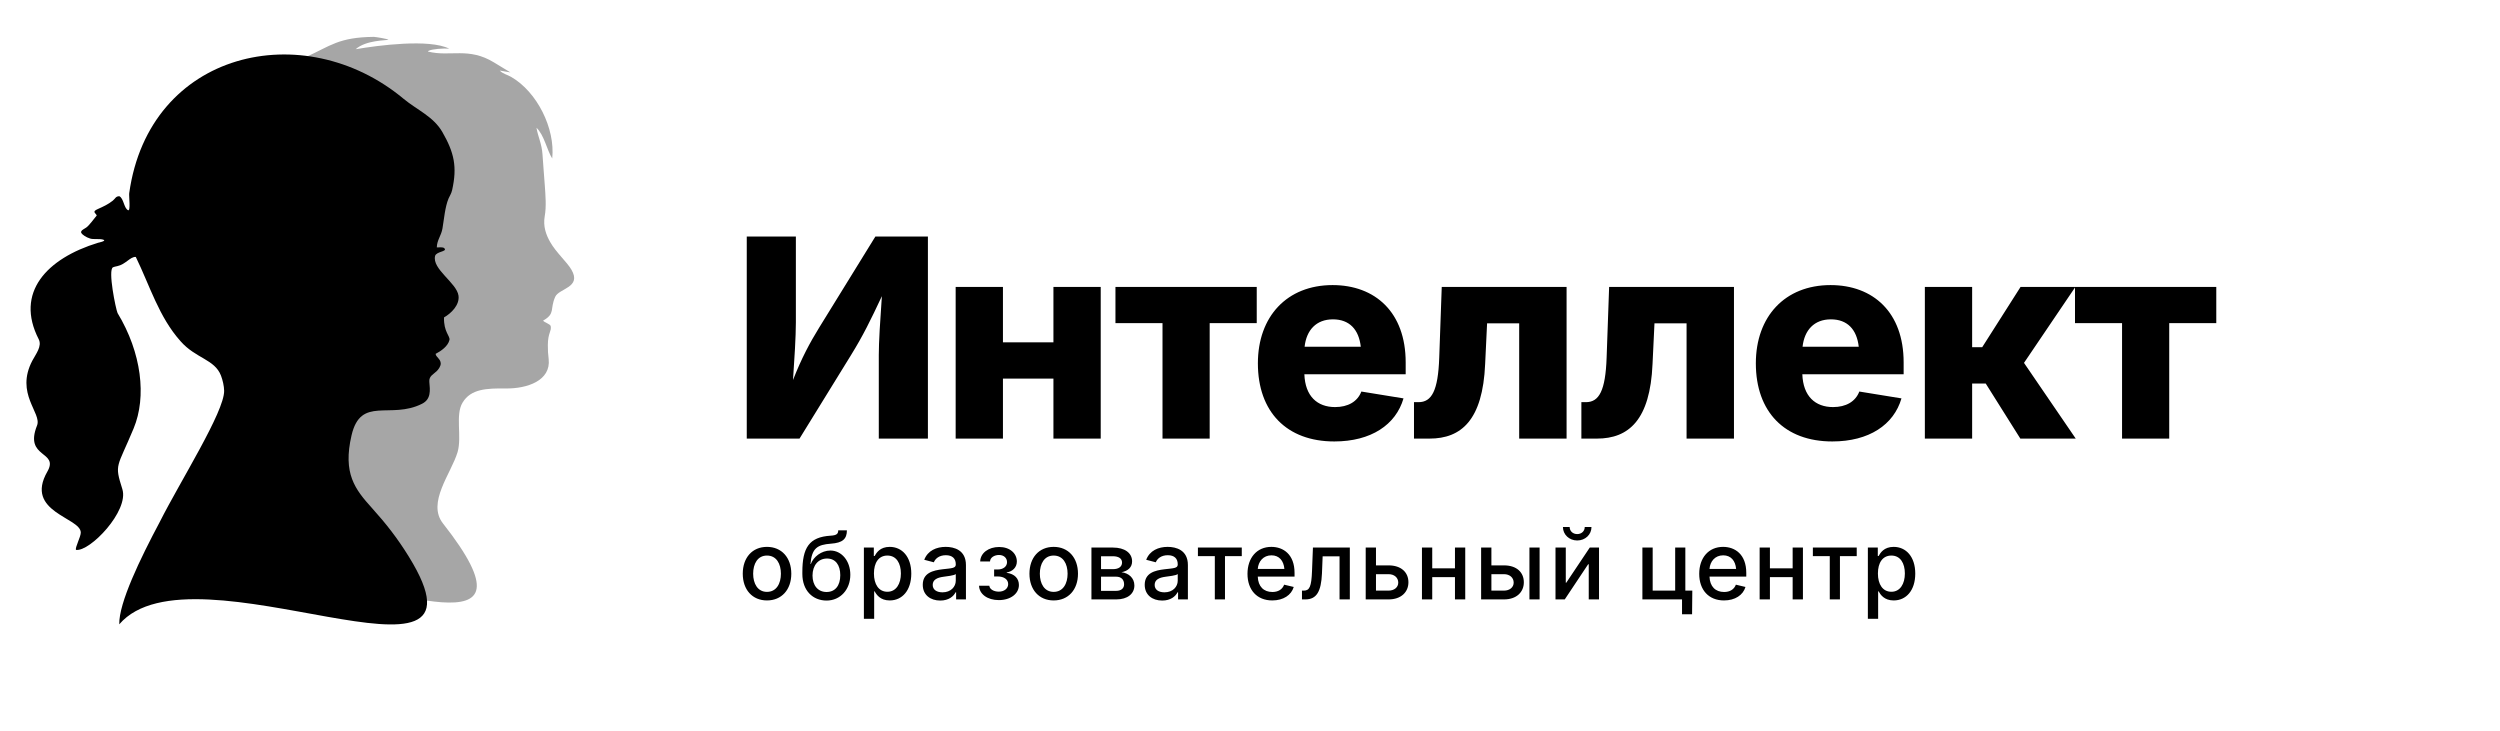
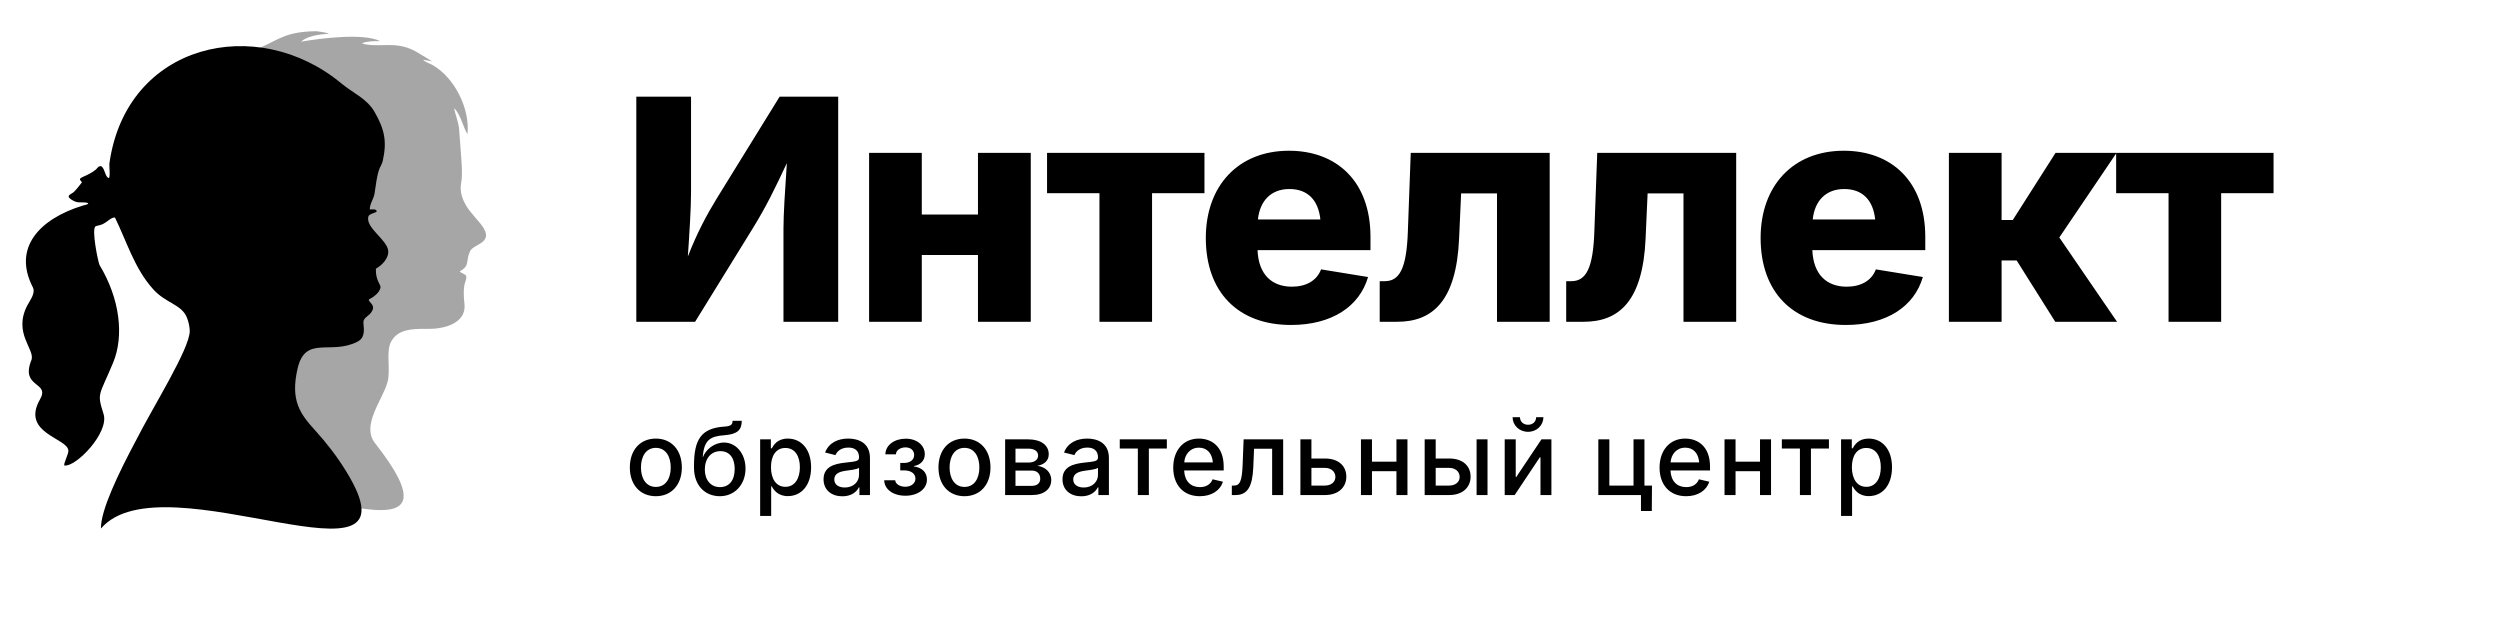
- <svg xmlns="http://www.w3.org/2000/svg" viewBox="0 0 342 100" role="img" aria-label="Интеллект — образовательный центр">
+ <svg xmlns="http://www.w3.org/2000/svg" viewBox="0 0 404 100" role="img" aria-label="Интеллект — образовательный центр">
  <svg x="0" y="0" width="82.11" height="100" viewBox="500 230 1790 2180">
    <path d="M 1864.719 1578.047 C 1877.949 1531.43 1857.199 1467.73 1879.422 1430.75 C 1904.25 1389.422 1951.52 1387.898 2008.93 1388.512 C 2071.691 1389.172 2143.441 1365.41 2136.27 1300.98 C 2134.41 1284.238 2133.738 1276.922 2133.82 1259.281 C 2133.98 1221.961 2145.281 1218.34 2142.359 1202.578 C 2141.199 1196.32 2122.52 1191.23 2119.68 1186.172 C 2157.129 1164.691 2139.109 1152.578 2155.762 1115.211 C 2167.16 1089.629 2235.66 1087.828 2204.012 1034.039 C 2190.211 1010.59 2158.84 983.59 2140.648 951.648 C 2128.629 930.531 2119.141 905.059 2124.5 874.871 C 2129.738 845.34 2126.73 812.512 2124.672 782.211 C 2122.59 751.352 2119.73 720.98 2117.82 690.23 C 2115.898 659.262 2104.199 637.031 2099.898 611.059 C 2122.75 632.16 2131.602 679.148 2146.879 702.559 C 2156.23 612.66 2101.262 503.73 2024.641 459.5 C 2013.059 452.809 1999.012 449.961 1990.41 440.441 L 2022.238 445.941 L 1973.809 416.551 C 1897.672 369.551 1841.941 400.23 1777.23 383.93 C 1774.48 383.219 1777.98 381.691 1778.859 381.25 C 1788.961 376.211 1822.02 373.699 1839.602 375.109 C 1779.781 345.309 1628.809 365.191 1560.77 376.762 C 1591.18 349.141 1653.781 350.73 1658.488 348.52 C 1655 345.699 1622.078 340.469 1615.09 339.93 C 1509.328 341.148 1486.539 366.59 1411.219 400.648 C 1320.852 475.422 1403.23 410.75 1368.039 401.75 C 1355.82 415.34 1349.48 408.422 1345.871 426.77 L 1343.48 434.73 C 1332.648 409.32 1332.371 425.922 1336.219 404.34 C 1301.891 420.789 1315.449 451.43 1303.91 469.32 C 1297.898 473.398 1284.09 471.711 1276.328 474.41 C 1257.82 480.84 1224.191 501.77 1217.461 517.691 C 1238.73 504.762 1246.551 504.051 1274.68 507.82 C 1259.449 536.41 1230 543.699 1201.809 535.66 C 1207.301 552.871 1212.352 563.711 1224.172 570.531 C 1212.629 613.18 1154.328 666.391 1169.289 868.648 C 1176.672 902.371 1177.898 911.73 1189.48 943.352 C 1192.672 952.02 1192.172 961.922 1199 964.75 C 1200.328 952.07 1192.18 933.359 1195.578 922.641 C 1229.738 1025.602 1214.898 1055.141 1292.16 1144.121 C 1305.309 1159.262 1331.129 1188.949 1347.078 1196.41 C 1341.84 1179.922 1328.602 1170.59 1323.73 1155.719 C 1347.18 1173.281 1413.891 1271.219 1423.25 1294.891 C 1433.699 1321.281 1434.512 1352.801 1439.012 1359.898 C 1441.949 1341.91 1443.691 1332.121 1444.32 1313 C 1451.82 1331.551 1451.102 1350.91 1448.801 1371.941 C 1453.52 1363.738 1460.359 1345.039 1467.262 1340.602 C 1491.309 1425.859 1399.148 1617.41 1317.441 1796.996 C 1276.211 1853.133 1232.949 1918.562 1234.059 1954.352 C 1244.23 1947.828 1256.871 1943.352 1271.5 1940.547 L 1373.781 1940.547 C 1648.449 1972.172 2132.551 2186.969 1821.109 1791.07 C 1772.43 1729.172 1845.289 1642.633 1864.719 1578.047" fill="currentColor" opacity="0.35" />
    <path d="M 881.801 856.871 C 869.129 850.191 869.352 822.078 855.898 815.172 C 844.555 815.469 844.43 821.961 836.324 828.441 C 822.48 839.488 807.758 846.238 791.754 853.371 C 773.234 861.621 785.023 864.621 788.57 872.531 C 781.383 881.191 765.598 902.941 757.258 908.551 C 745.746 916.281 731.922 920.391 752.07 933.512 C 757.84 937.27 761.457 938.852 768.668 941.34 C 778.609 944.789 799.023 940.98 809.008 945.191 C 817.664 948.852 792.477 953.98 792.438 953.988 C 639.367 1000.898 543.969 1102.359 615.414 1241.578 C 626.109 1262.422 606.871 1285.73 596.438 1305.559 C 544.512 1404.262 625.387 1461.762 610.508 1498.84 C 570.852 1597.664 677.168 1573.785 641.203 1636.449 C 571.699 1757.555 740.766 1772.871 740.918 1818.227 C 740.965 1831.102 722.914 1863.891 726.723 1869.91 C 767.906 1875.996 885.453 1753.684 864.848 1688.641 C 840.566 1611.969 849.102 1626.742 898.617 1507.391 C 937.684 1413.23 922.406 1282.238 850.605 1163.59 C 845.297 1151.84 821.094 1034.309 837.078 1027.121 C 840.055 1025.77 843.23 1025.051 849.742 1023.699 C 874.641 1018.551 888.133 995.27 904.938 996.16 C 946.699 1081.621 974.031 1175.789 1038.578 1247.73 C 1083.609 1299.07 1140.16 1301.301 1158.949 1349.98 C 1163.969 1362.949 1168.32 1381.449 1168.449 1395.5 C 1169.02 1458.281 1038.191 1664.047 976.566 1786.344 C 917.695 1896.945 854.227 2028.301 855.672 2091.891 C 1074.559 1836.301 2006.941 2355.277 1718.969 1889.617 C 1685.391 1835.32 1651.898 1792.312 1609.219 1745.027 C 1558.84 1689.223 1521.762 1642.266 1548.441 1528.02 C 1576.031 1409.871 1664.371 1481.699 1758.609 1434.141 C 1785.852 1420.391 1782.738 1394.449 1780.34 1368.449 C 1778.762 1351.422 1793.398 1345.691 1802.422 1336.801 C 1806.922 1332.352 1814.539 1322.59 1814.371 1313.949 C 1814.078 1300.012 1799.852 1295.051 1799.109 1285.281 C 1815.25 1277.051 1836.18 1262.352 1840.398 1243.738 C 1842.941 1232.52 1822.75 1219.609 1824.172 1176.629 C 1845.129 1164.73 1871.219 1139.711 1867.371 1111.738 C 1862.078 1073.379 1787.578 1032.371 1797.609 993.07 C 1799.219 986.699 1809.25 983.102 1814.621 981.141 C 1820.449 979.012 1831.969 976.172 1824.84 970.16 C 1821.238 966.219 1809.441 968.031 1802.648 967.859 C 1803.102 945.93 1815.988 932.719 1819.551 911.328 C 1824.281 882.988 1827.199 847.27 1837.578 822.25 C 1841.051 813.891 1845.949 807.738 1848.379 796.852 C 1863.828 727.5 1854.578 685.461 1819.441 624.129 C 1792.559 577.219 1743.609 557.961 1702.922 524.129 C 1405.91 277.23 944.742 381.09 885.355 806.141 C 884.145 814.809 890.176 861.289 881.801 856.871" fill="currentColor" />
  </svg>
-   <text x="100" y="60" font-family="Onest, Manrope, 'Golos Text', Inter, system-ui, sans-serif" font-weight="800" font-size="38" letter-spacing="-0.5" fill="currentColor">Интеллект</text>
-   <text x="101" y="82" font-family="Onest, Manrope, 'Golos Text', Inter, system-ui, sans-serif" font-weight="500" font-size="13" letter-spacing="0.3" fill="currentColor">образовательный центр</text>
+   <text x="100" y="52" font-family="Onest, Manrope, 'Golos Text', Inter, system-ui, sans-serif" font-weight="800" font-size="50" letter-spacing="-0.65" fill="currentColor">Интеллект</text>
+   <text x="101" y="80" font-family="Onest, Manrope, 'Golos Text', Inter, system-ui, sans-serif" font-weight="500" font-size="16.5" letter-spacing="0.4" fill="currentColor">образовательный центр</text>
</svg>
